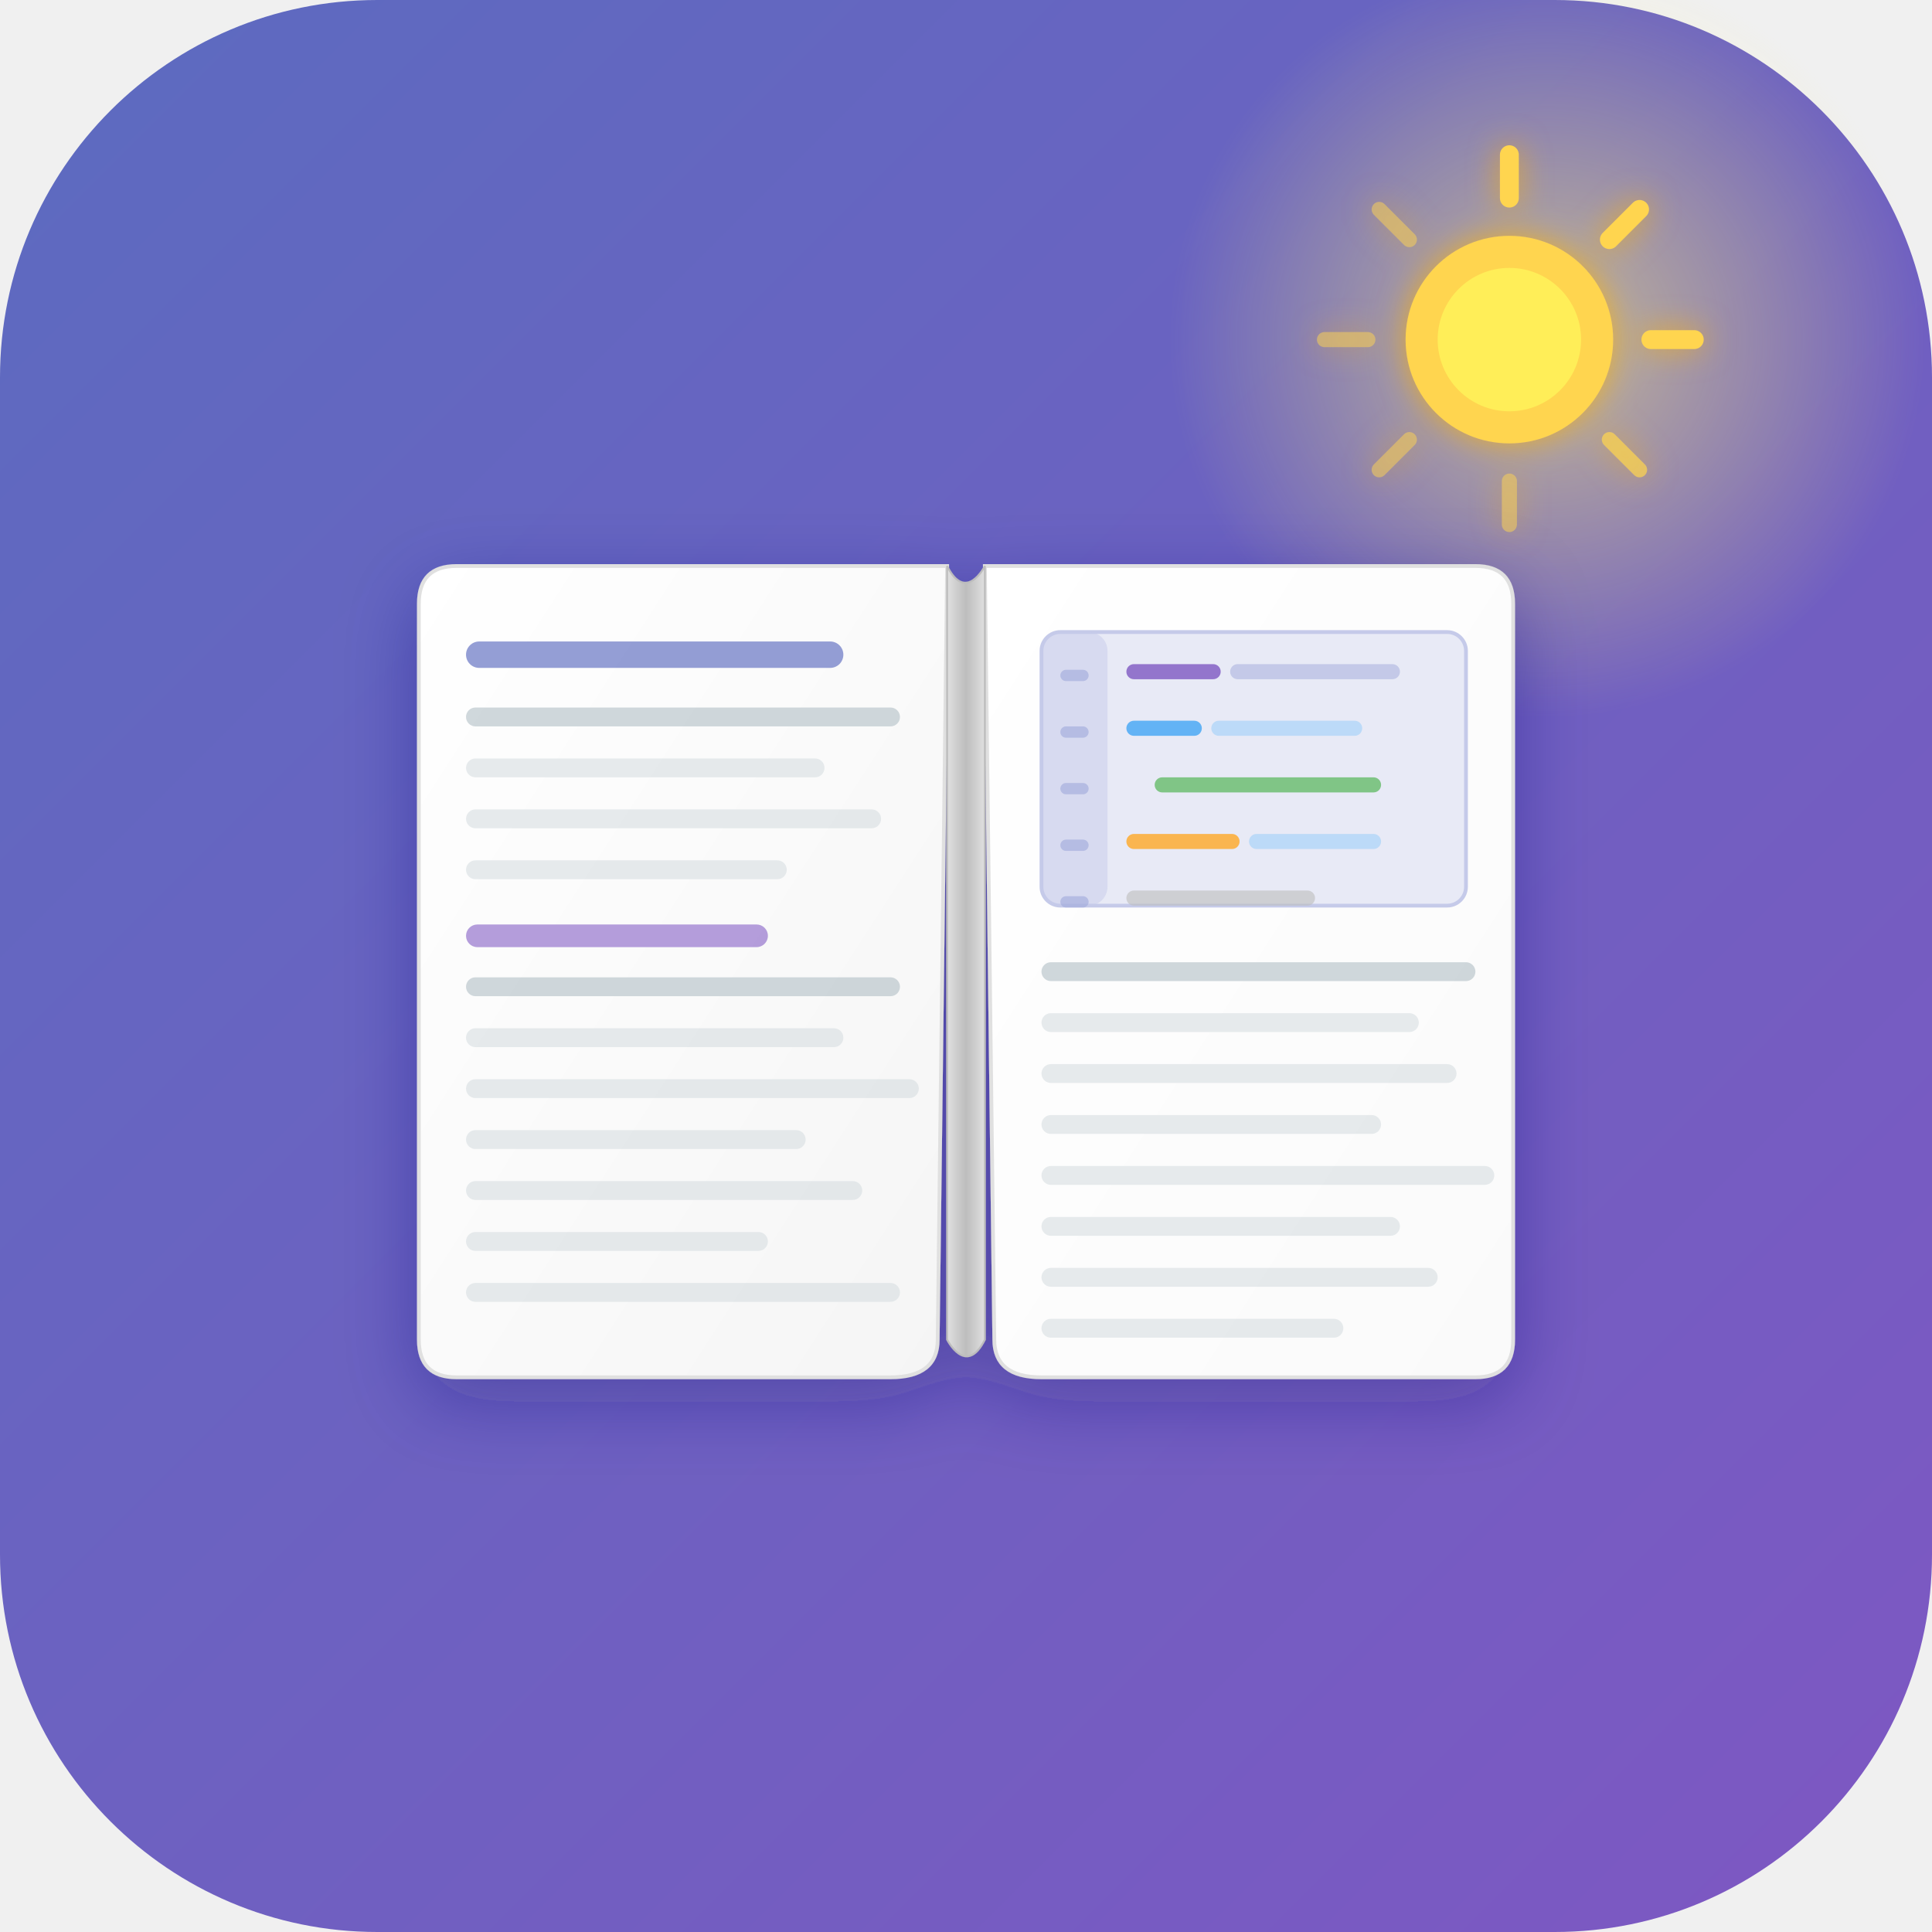
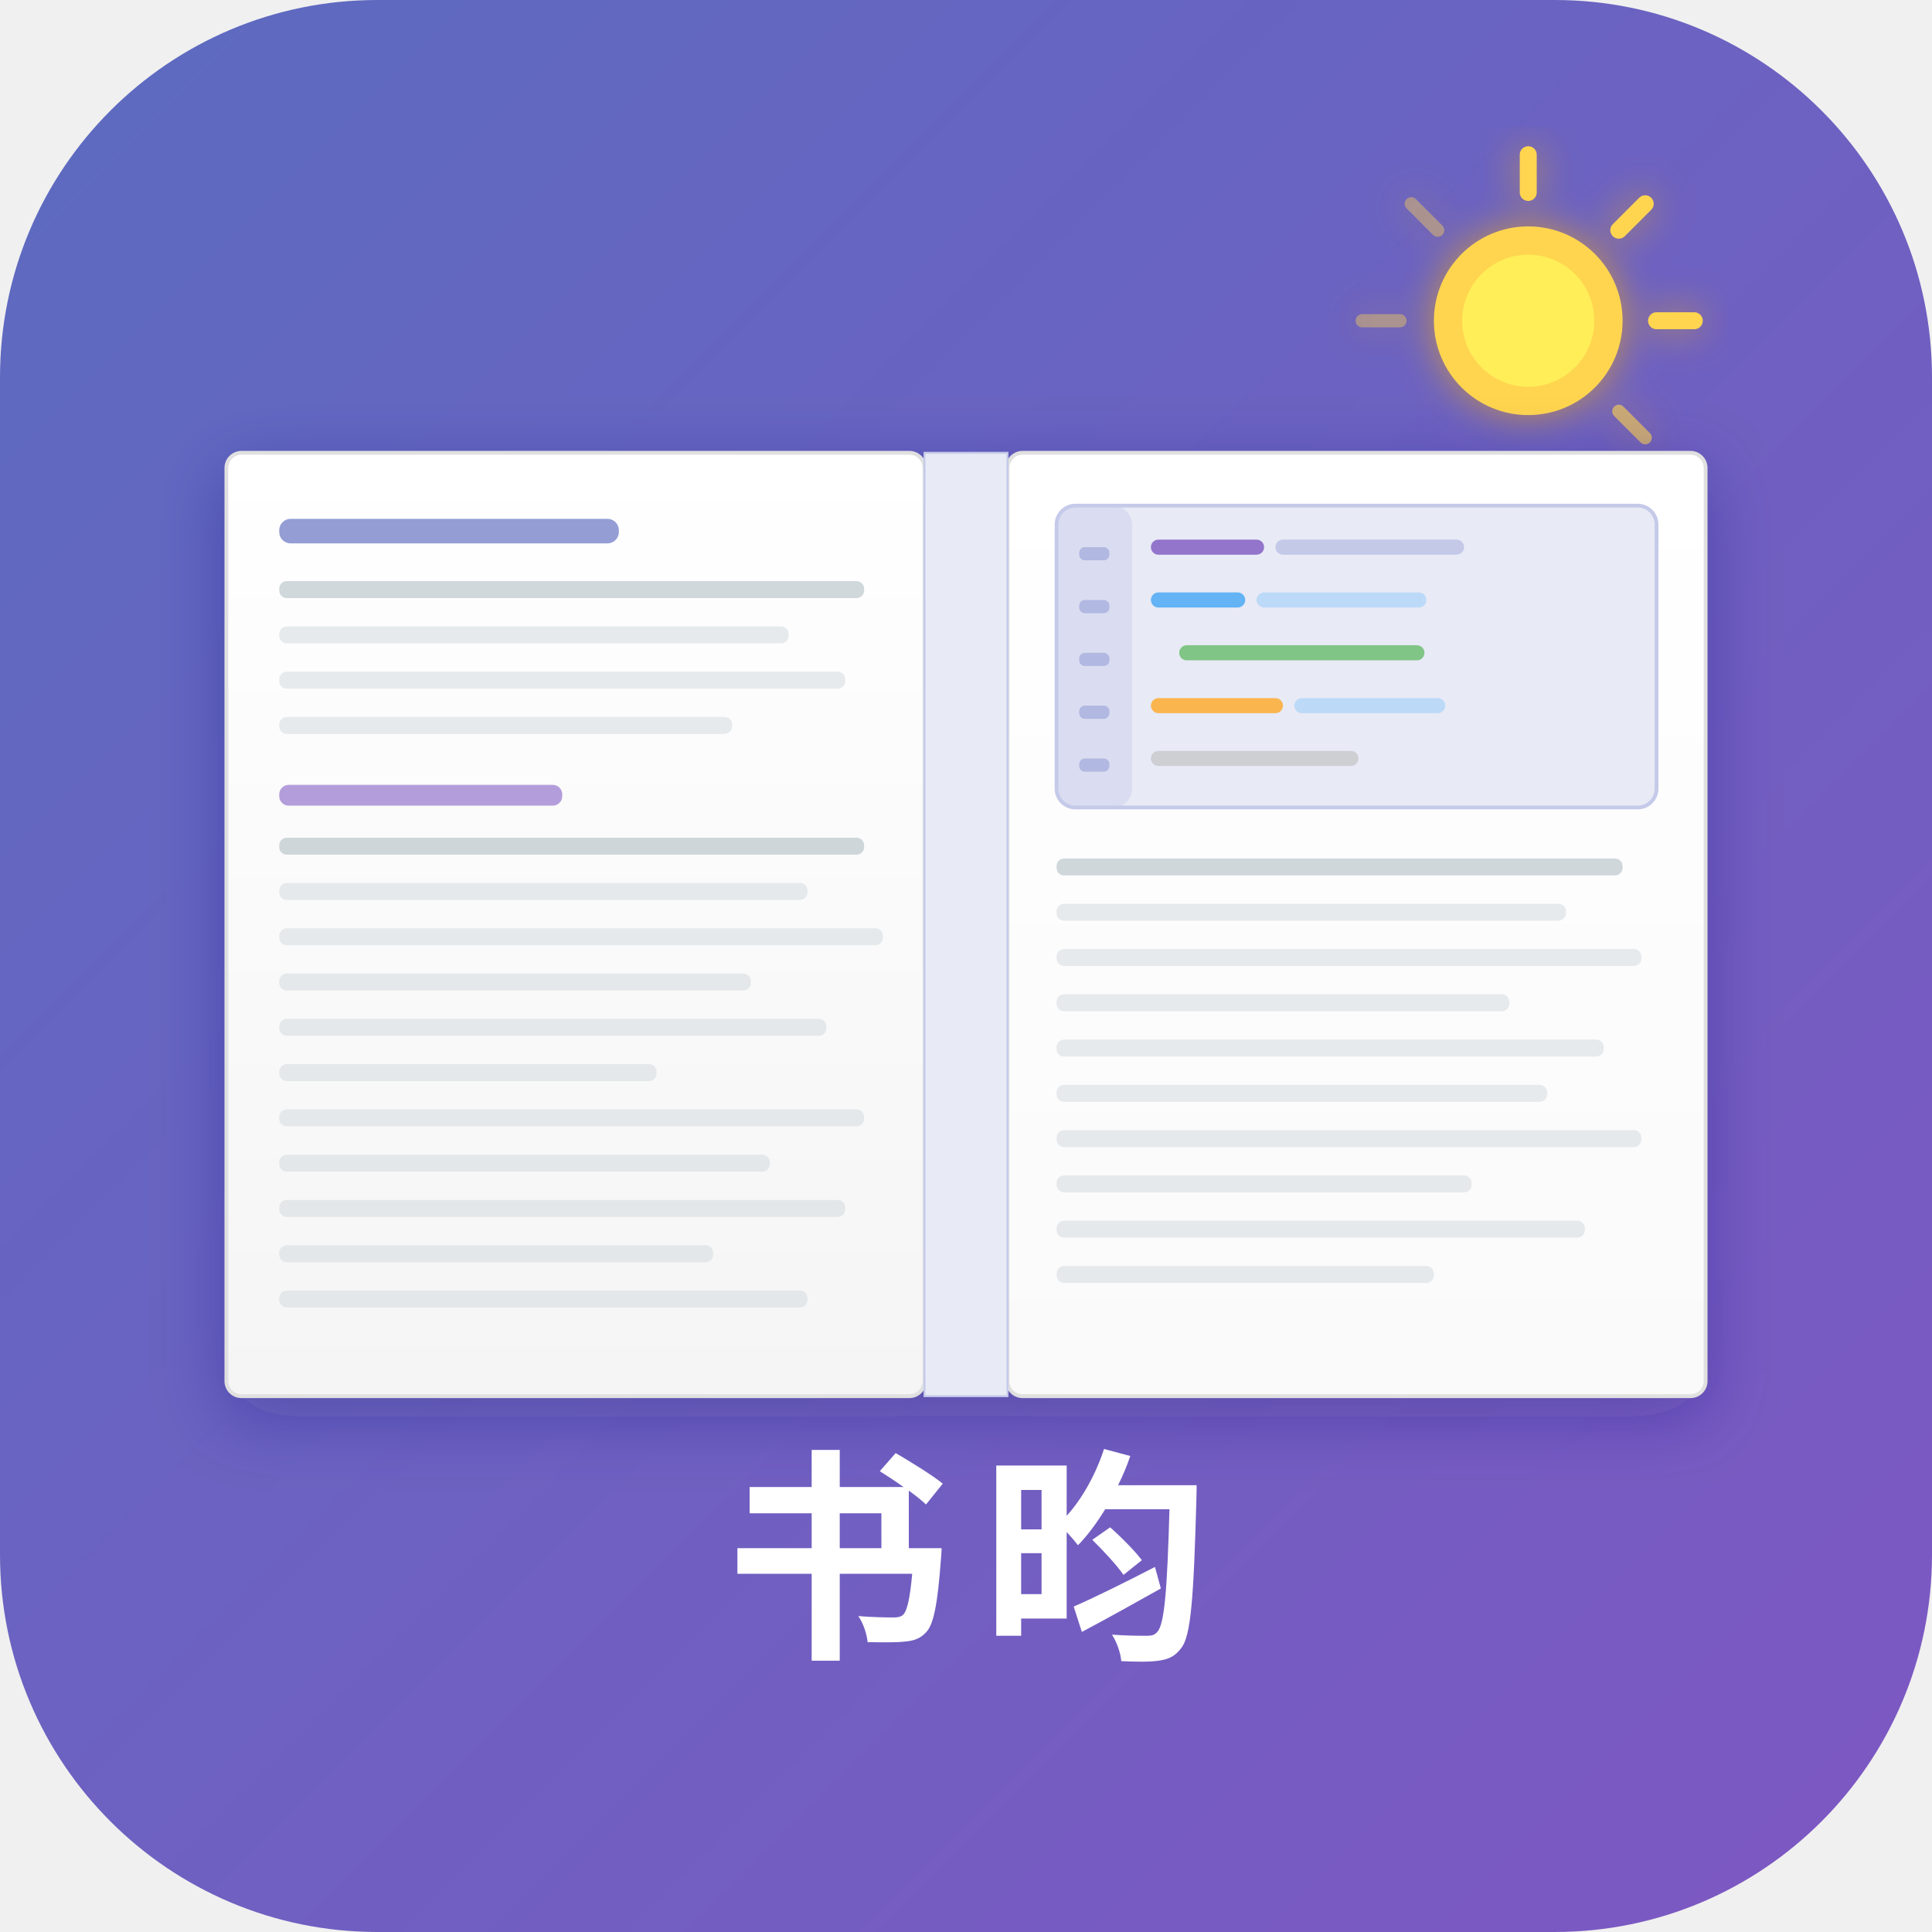
<svg xmlns="http://www.w3.org/2000/svg" viewBox="0 0 1024 1024" width="1024" height="1024">
  <defs>
-     <linearGradient id="bgGrad" x1="0%" y1="0%" x2="100%" y2="100%">
+     <linearGradient id="bg" x1="0%" y1="0%" x2="100%" y2="100%">
      <stop offset="0%" style="stop-color:#5C6BC0" />
      <stop offset="100%" style="stop-color:#7E57C2" />
    </linearGradient>
-     <linearGradient id="leftPage" x1="0%" y1="0%" x2="100%" y2="100%">
+     <linearGradient id="leftPage" x1="0%" y1="0%" x2="0%" y2="100%">
      <stop offset="0%" style="stop-color:#FFFFFF" />
      <stop offset="100%" style="stop-color:#F5F5F5" />
    </linearGradient>
-     <linearGradient id="rightPage" x1="0%" y1="0%" x2="100%" y2="100%">
+     <linearGradient id="rightPage" x1="0%" y1="0%" x2="0%" y2="100%">
      <stop offset="0%" style="stop-color:#FFFFFF" />
      <stop offset="100%" style="stop-color:#FAFAFA" />
    </linearGradient>
-     <linearGradient id="spineGrad" x1="0%" y1="0%" x2="100%" y2="0%">
-       <stop offset="0%" style="stop-color:#E0E0E0" />
-       <stop offset="50%" style="stop-color:#BDBDBD" />
-       <stop offset="100%" style="stop-color:#E0E0E0" />
-     </linearGradient>
-     <radialGradient id="sunGlow" cx="50%" cy="50%" r="50%">
-       <stop offset="0%" style="stop-color:#FFF176;stop-opacity:0.6" />
-       <stop offset="100%" style="stop-color:#FFF176;stop-opacity:0" />
-     </radialGradient>
-     <filter id="bookShadow" x="-15%" y="-10%" width="140%" height="140%">
-       <feDropShadow dx="0" dy="12" stdDeviation="20" flood-color="#1A237E" flood-opacity="0.35" />
+     <filter id="shadow">
+       <feDropShadow dx="0" dy="10" stdDeviation="18" flood-color="#1A237E" flood-opacity="0.3" />
    </filter>
-     <filter id="sunGlowFilter" x="-50%" y="-50%" width="200%" height="200%">
-       <feDropShadow dx="0" dy="0" stdDeviation="8" flood-color="#FFB300" flood-opacity="0.7" />
+     <filter id="glow">
+       <feDropShadow dx="0" dy="0" stdDeviation="10" flood-color="#FFB300" flood-opacity="0.6" />
    </filter>
  </defs>
-   <rect x="0" y="0" width="1024" height="1024" rx="200" ry="200" fill="url(#bgGrad)" />
-   <circle cx="820" cy="180" r="200" fill="url(#sunGlow)" />
-   <g filter="url(#bookShadow)" transform="translate(512, 530)">
-     <path d="M-10,-230 C-10,-230 -15,180 -15,180 Q-15,200 -40,200 L-270,200 Q-290,200 -290,180 L-290,-210 Q-290,-230 -270,-230 Z" fill="url(#leftPage)" stroke="#E0E0E0" stroke-width="2" />
-     <path d="M10,-230 C10,-230 15,180 15,180 Q15,200 40,200 L270,200 Q290,200 290,180 L290,-210 Q290,-230 270,-230 Z" fill="url(#rightPage)" stroke="#E0E0E0" stroke-width="2" />
-     <path d="M-10,-230 C0,-210 10,-230 10,-230 L10,180 C0,200 -10,180 -10,180 Z" fill="url(#spineGrad)" stroke="#BDBDBD" stroke-width="1" />
-     <rect x="-265" y="-190" width="200" height="14" rx="7" fill="#7986CB" opacity="0.8" />
-     <rect x="-265" y="-155" width="230" height="10" rx="5" fill="#B0BEC5" opacity="0.6" />
-     <rect x="-265" y="-128" width="190" height="10" rx="5" fill="#CFD8DC" opacity="0.5" />
-     <rect x="-265" y="-101" width="220" height="10" rx="5" fill="#CFD8DC" opacity="0.5" />
-     <rect x="-265" y="-74" width="170" height="10" rx="5" fill="#CFD8DC" opacity="0.5" />
-     <rect x="-265" y="-40" width="160" height="12" rx="6" fill="#9575CD" opacity="0.7" />
-     <rect x="-265" y="-12" width="230" height="10" rx="5" fill="#B0BEC5" opacity="0.6" />
-     <rect x="-265" y="15" width="200" height="10" rx="5" fill="#CFD8DC" opacity="0.5" />
-     <rect x="-265" y="42" width="240" height="10" rx="5" fill="#CFD8DC" opacity="0.5" />
-     <rect x="-265" y="69" width="180" height="10" rx="5" fill="#CFD8DC" opacity="0.5" />
-     <rect x="-265" y="96" width="210" height="10" rx="5" fill="#CFD8DC" opacity="0.5" />
-     <rect x="-265" y="123" width="160" height="10" rx="5" fill="#CFD8DC" opacity="0.5" />
-     <rect x="-265" y="150" width="230" height="10" rx="5" fill="#CFD8DC" opacity="0.5" />
-     <rect x="40" y="-195" width="225" height="145" rx="10" fill="#E8EAF6" stroke="#C5CAE9" stroke-width="2" />
-     <rect x="40" y="-195" width="35" height="145" rx="10" fill="#C5CAE9" opacity="0.5" />
-     <rect x="50" y="-175" width="15" height="6" rx="3" fill="#9FA8DA" opacity="0.6" />
-     <rect x="50" y="-145" width="15" height="6" rx="3" fill="#9FA8DA" opacity="0.6" />
-     <rect x="50" y="-115" width="15" height="6" rx="3" fill="#9FA8DA" opacity="0.6" />
-     <rect x="50" y="-85" width="15" height="6" rx="3" fill="#9FA8DA" opacity="0.6" />
-     <rect x="50" y="-55" width="15" height="6" rx="3" fill="#9FA8DA" opacity="0.6" />
-     <rect x="85" y="-178" width="50" height="8" rx="4" fill="#7E57C2" opacity="0.8" />
-     <rect x="140" y="-178" width="90" height="8" rx="4" fill="#9FA8DA" opacity="0.5" />
-     <rect x="85" y="-148" width="40" height="8" rx="4" fill="#42A5F5" opacity="0.8" />
-     <rect x="130" y="-148" width="80" height="8" rx="4" fill="#90CAF9" opacity="0.5" />
-     <rect x="100" y="-118" width="120" height="8" rx="4" fill="#66BB6A" opacity="0.8" />
-     <rect x="85" y="-88" width="60" height="8" rx="4" fill="#FFA726" opacity="0.8" />
-     <rect x="150" y="-88" width="70" height="8" rx="4" fill="#90CAF9" opacity="0.5" />
-     <rect x="85" y="-58" width="100" height="8" rx="4" fill="#BDBDBD" opacity="0.6" />
-     <rect x="40" y="-20" width="230" height="10" rx="5" fill="#B0BEC5" opacity="0.6" />
-     <rect x="40" y="7" width="200" height="10" rx="5" fill="#CFD8DC" opacity="0.5" />
-     <rect x="40" y="34" width="220" height="10" rx="5" fill="#CFD8DC" opacity="0.5" />
-     <rect x="40" y="61" width="180" height="10" rx="5" fill="#CFD8DC" opacity="0.5" />
-     <rect x="40" y="88" width="240" height="10" rx="5" fill="#CFD8DC" opacity="0.5" />
-     <rect x="40" y="115" width="190" height="10" rx="5" fill="#CFD8DC" opacity="0.5" />
-     <rect x="40" y="142" width="210" height="10" rx="5" fill="#CFD8DC" opacity="0.5" />
-     <rect x="40" y="169" width="160" height="10" rx="5" fill="#CFD8DC" opacity="0.5" />
+   <rect x="0" y="0" width="1024" height="1024" rx="200" ry="200" fill="url(#bg)" />
+   <g filter="url(#glow)" transform="translate(810, 170)">
+     <circle cx="0" cy="0" r="50" fill="#FFD54F" />
+     <circle cx="0" cy="0" r="35" fill="#FFEE58" />
+     <line x1="0" y1="-68" x2="0" y2="-88" stroke="#FFD54F" stroke-width="9" stroke-linecap="round" />
+     <line x1="48" y1="-48" x2="62" y2="-62" stroke="#FFD54F" stroke-width="9" stroke-linecap="round" />
+     <line x1="68" y1="0" x2="88" y2="0" stroke="#FFD54F" stroke-width="9" stroke-linecap="round" />
+     <line x1="48" y1="48" x2="62" y2="62" stroke="#FFD54F" stroke-width="7" stroke-linecap="round" opacity="0.6" />
+     <line x1="-48" y1="-48" x2="-62" y2="-62" stroke="#FFD54F" stroke-width="7" stroke-linecap="round" opacity="0.4" />
+     <line x1="-68" y1="0" x2="-88" y2="0" stroke="#FFD54F" stroke-width="7" stroke-linecap="round" opacity="0.4" />
  </g>
-   <g filter="url(#sunGlowFilter)" transform="translate(800, 180)">
-     <circle cx="0" cy="0" r="55" fill="#FFD54F" />
-     <circle cx="0" cy="0" r="38" fill="#FFEE58" />
-     <line x1="0" y1="-75" x2="0" y2="-98" stroke="#FFD54F" stroke-width="10" stroke-linecap="round" />
-     <line x1="53" y1="-53" x2="69" y2="-69" stroke="#FFD54F" stroke-width="10" stroke-linecap="round" />
-     <line x1="75" y1="0" x2="98" y2="0" stroke="#FFD54F" stroke-width="10" stroke-linecap="round" />
-     <line x1="53" y1="53" x2="69" y2="69" stroke="#FFD54F" stroke-width="8" stroke-linecap="round" opacity="0.7" />
-     <line x1="-53" y1="-53" x2="-69" y2="-69" stroke="#FFD54F" stroke-width="8" stroke-linecap="round" opacity="0.5" />
-     <line x1="-75" y1="0" x2="-98" y2="0" stroke="#FFD54F" stroke-width="8" stroke-linecap="round" opacity="0.5" />
-     <line x1="0" y1="75" x2="0" y2="98" stroke="#FFD54F" stroke-width="8" stroke-linecap="round" opacity="0.5" />
-     <line x1="-53" y1="53" x2="-69" y2="69" stroke="#FFD54F" stroke-width="8" stroke-linecap="round" opacity="0.5" />
+   <g filter="url(#shadow)">
+     <rect x="120" y="240" width="370" height="500" rx="8" fill="url(#leftPage)" stroke="#E0E0E0" stroke-width="2" />
+     <rect x="534" y="240" width="370" height="500" rx="8" fill="url(#rightPage)" stroke="#E0E0E0" stroke-width="2" />
+     <rect x="490" y="240" width="44" height="500" fill="#E8EAF6" stroke="#C5CAE9" stroke-width="1" />
  </g>
+   <rect x="148" y="275" width="180" height="13" rx="6" fill="#7986CB" opacity="0.8" />
+   <rect x="148" y="308" width="310" height="9" rx="4" fill="#B0BEC5" opacity="0.6" />
+   <rect x="148" y="332" width="270" height="9" rx="4" fill="#CFD8DC" opacity="0.5" />
+   <rect x="148" y="356" width="300" height="9" rx="4" fill="#CFD8DC" opacity="0.5" />
+   <rect x="148" y="380" width="240" height="9" rx="4" fill="#CFD8DC" opacity="0.5" />
+   <rect x="148" y="416" width="150" height="11" rx="5" fill="#9575CD" opacity="0.7" />
+   <rect x="148" y="444" width="310" height="9" rx="4" fill="#B0BEC5" opacity="0.6" />
+   <rect x="148" y="468" width="280" height="9" rx="4" fill="#CFD8DC" opacity="0.5" />
+   <rect x="148" y="492" width="320" height="9" rx="4" fill="#CFD8DC" opacity="0.5" />
+   <rect x="148" y="516" width="250" height="9" rx="4" fill="#CFD8DC" opacity="0.5" />
+   <rect x="148" y="540" width="290" height="9" rx="4" fill="#CFD8DC" opacity="0.5" />
+   <rect x="148" y="564" width="200" height="9" rx="4" fill="#CFD8DC" opacity="0.5" />
+   <rect x="148" y="588" width="310" height="9" rx="4" fill="#CFD8DC" opacity="0.5" />
+   <rect x="148" y="612" width="260" height="9" rx="4" fill="#CFD8DC" opacity="0.5" />
+   <rect x="148" y="636" width="300" height="9" rx="4" fill="#CFD8DC" opacity="0.5" />
+   <rect x="148" y="660" width="230" height="9" rx="4" fill="#CFD8DC" opacity="0.5" />
+   <rect x="148" y="684" width="280" height="9" rx="4" fill="#CFD8DC" opacity="0.5" />
+   <rect x="560" y="268" width="318" height="160" rx="10" fill="#E8EAF6" stroke="#C5CAE9" stroke-width="2" />
+   <rect x="560" y="268" width="40" height="160" rx="10" fill="#C5CAE9" opacity="0.4" />
+   <rect x="572" y="290" width="16" height="7" rx="3" fill="#9FA8DA" opacity="0.7" />
+   <rect x="572" y="318" width="16" height="7" rx="3" fill="#9FA8DA" opacity="0.7" />
+   <rect x="572" y="346" width="16" height="7" rx="3" fill="#9FA8DA" opacity="0.7" />
+   <rect x="572" y="374" width="16" height="7" rx="3" fill="#9FA8DA" opacity="0.7" />
+   <rect x="572" y="402" width="16" height="7" rx="3" fill="#9FA8DA" opacity="0.7" />
+   <rect x="610" y="286" width="60" height="8" rx="4" fill="#7E57C2" opacity="0.8" />
+   <rect x="676" y="286" width="100" height="8" rx="4" fill="#9FA8DA" opacity="0.5" />
+   <rect x="610" y="314" width="50" height="8" rx="4" fill="#42A5F5" opacity="0.8" />
+   <rect x="666" y="314" width="90" height="8" rx="4" fill="#90CAF9" opacity="0.5" />
+   <rect x="625" y="342" width="130" height="8" rx="4" fill="#66BB6A" opacity="0.8" />
+   <rect x="610" y="370" width="70" height="8" rx="4" fill="#FFA726" opacity="0.8" />
+   <rect x="686" y="370" width="80" height="8" rx="4" fill="#90CAF9" opacity="0.5" />
+   <rect x="610" y="398" width="110" height="8" rx="4" fill="#BDBDBD" opacity="0.6" />
+   <rect x="560" y="455" width="300" height="9" rx="4" fill="#B0BEC5" opacity="0.6" />
+   <rect x="560" y="479" width="270" height="9" rx="4" fill="#CFD8DC" opacity="0.5" />
+   <rect x="560" y="503" width="310" height="9" rx="4" fill="#CFD8DC" opacity="0.5" />
+   <rect x="560" y="527" width="240" height="9" rx="4" fill="#CFD8DC" opacity="0.5" />
+   <rect x="560" y="551" width="290" height="9" rx="4" fill="#CFD8DC" opacity="0.5" />
+   <rect x="560" y="575" width="260" height="9" rx="4" fill="#CFD8DC" opacity="0.5" />
+   <rect x="560" y="599" width="310" height="9" rx="4" fill="#CFD8DC" opacity="0.5" />
+   <rect x="560" y="623" width="220" height="9" rx="4" fill="#CFD8DC" opacity="0.5" />
+   <rect x="560" y="647" width="280" height="9" rx="4" fill="#CFD8DC" opacity="0.5" />
+   <rect x="560" y="671" width="200" height="9" rx="4" fill="#CFD8DC" opacity="0.5" />
+   <text x="512" y="870" text-anchor="middle" font-family="'Noto Sans CJK SC Black', 'Noto Sans CJK SC Medium', 'Noto Sans CJK SC', sans-serif" font-size="120" font-weight="900" fill="#FFFFFF" letter-spacing="16">书昀</text>
</svg>
